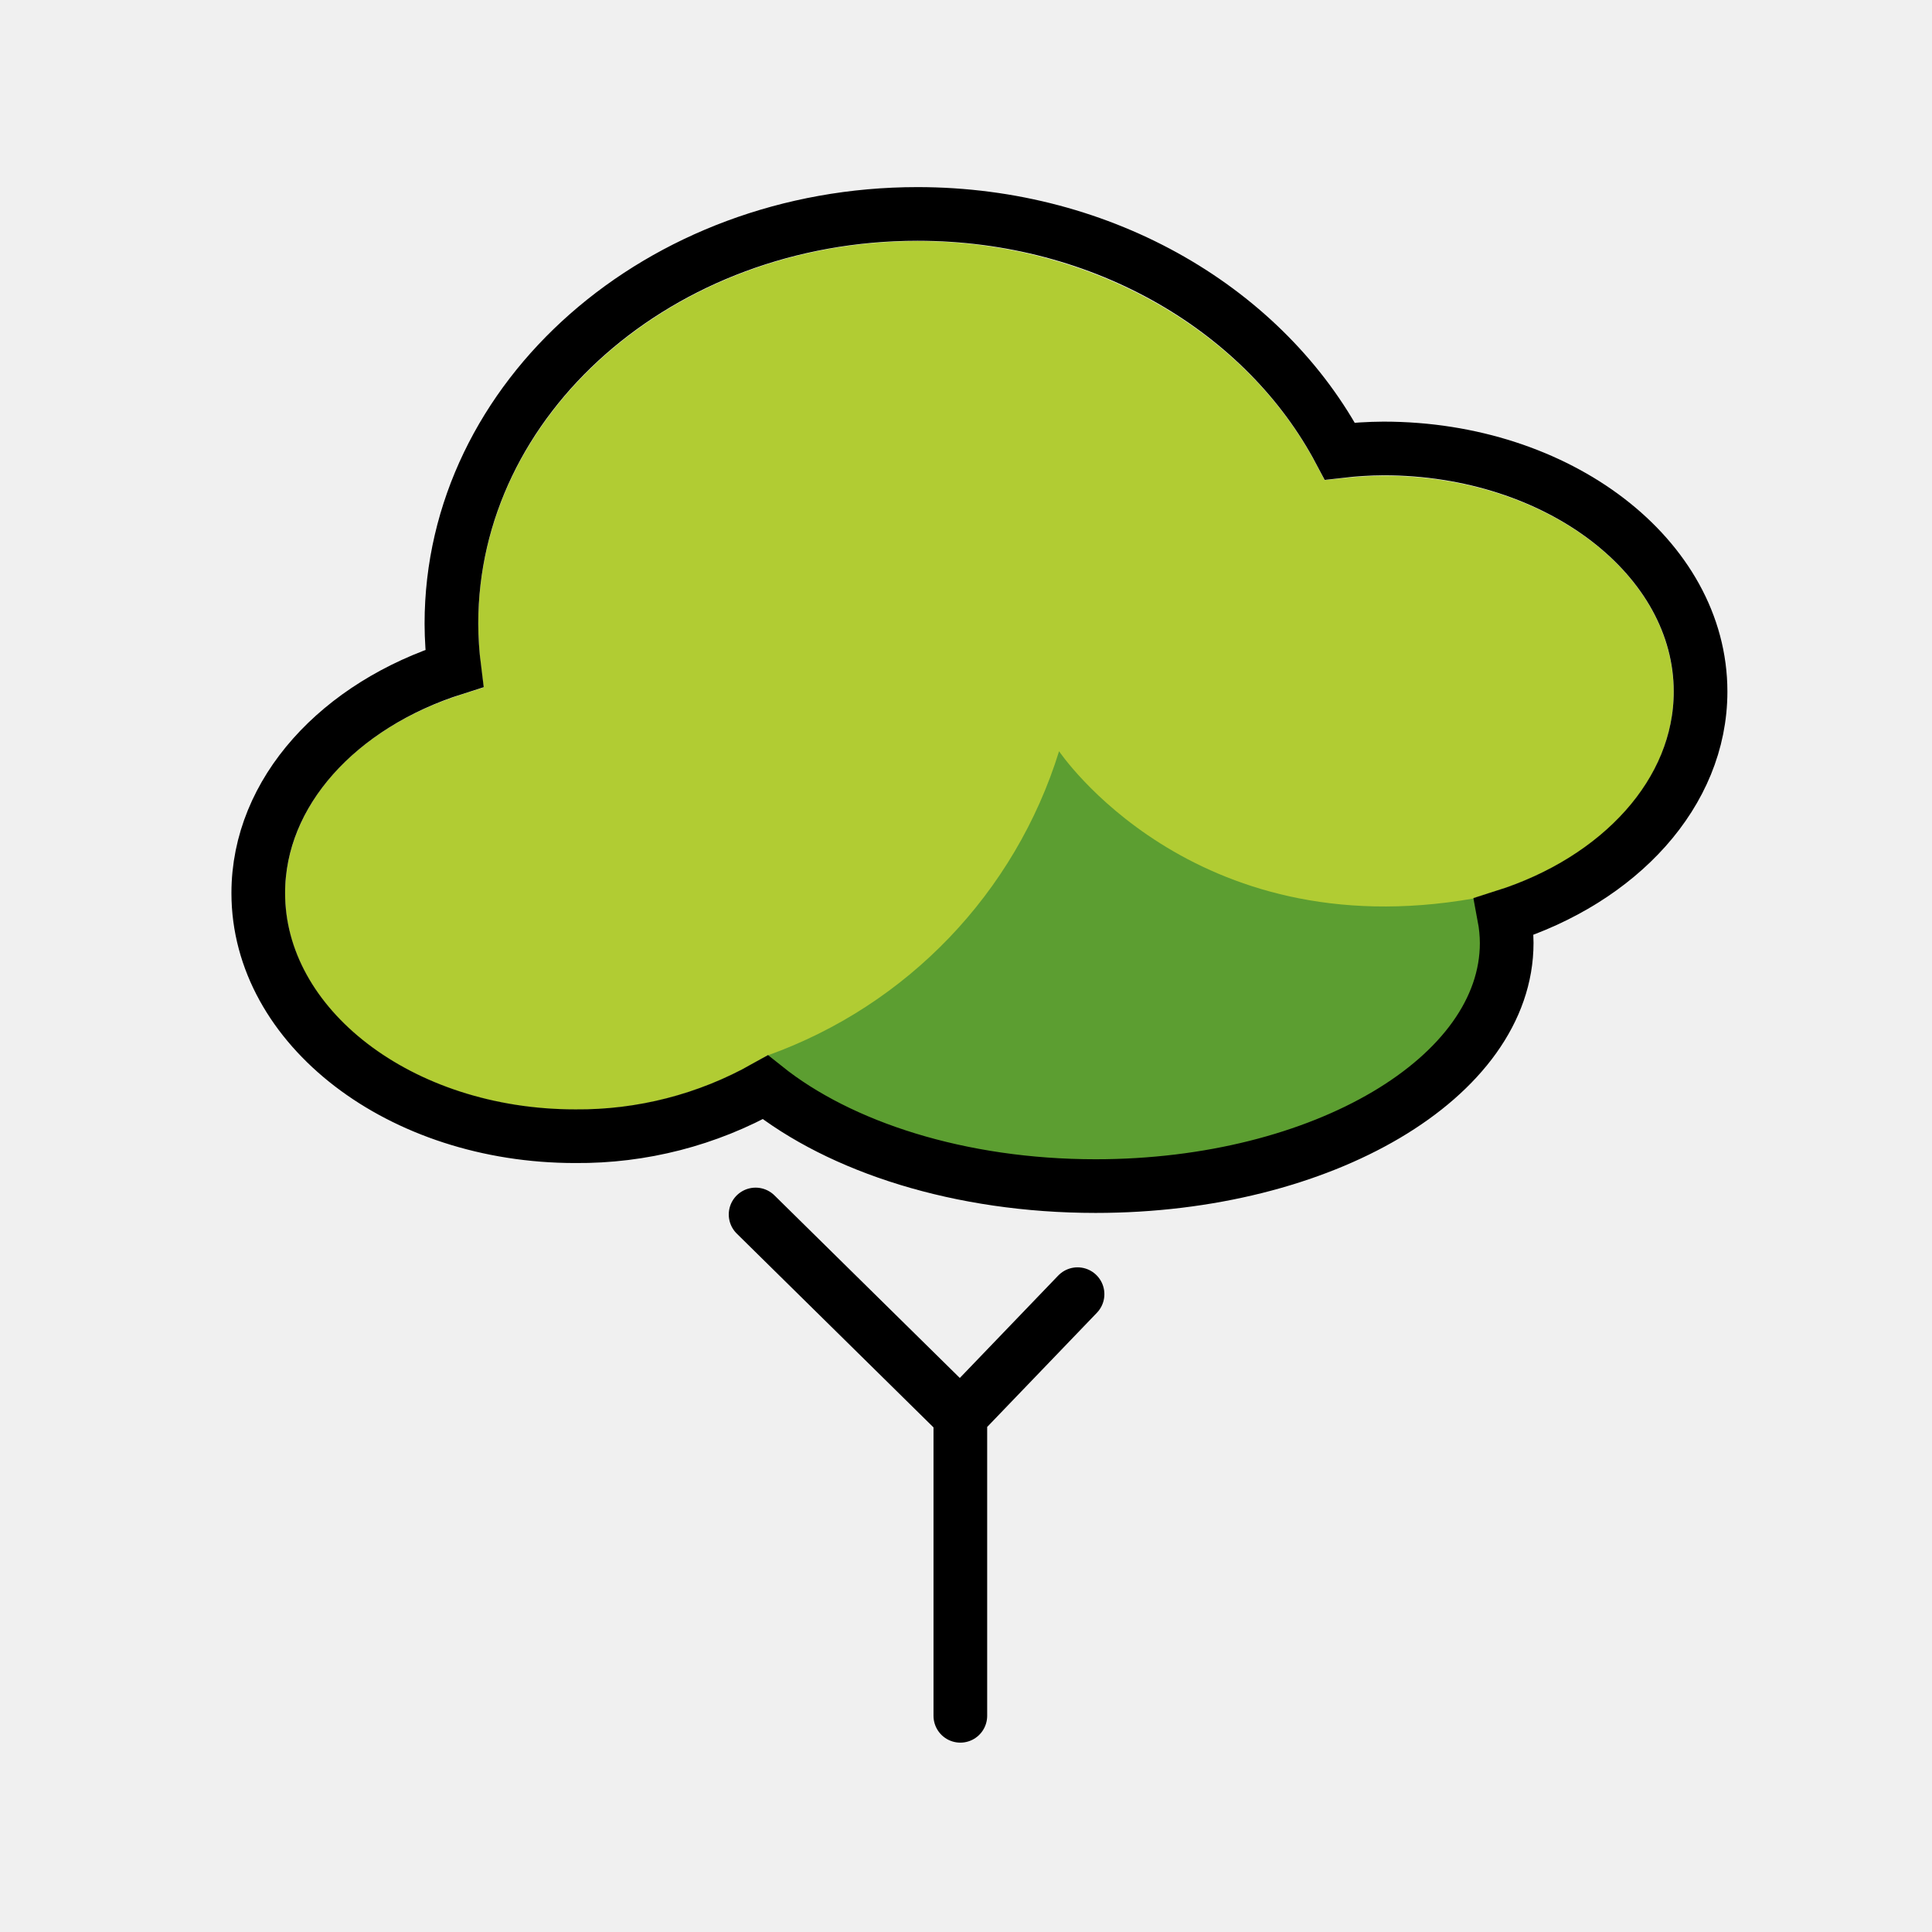
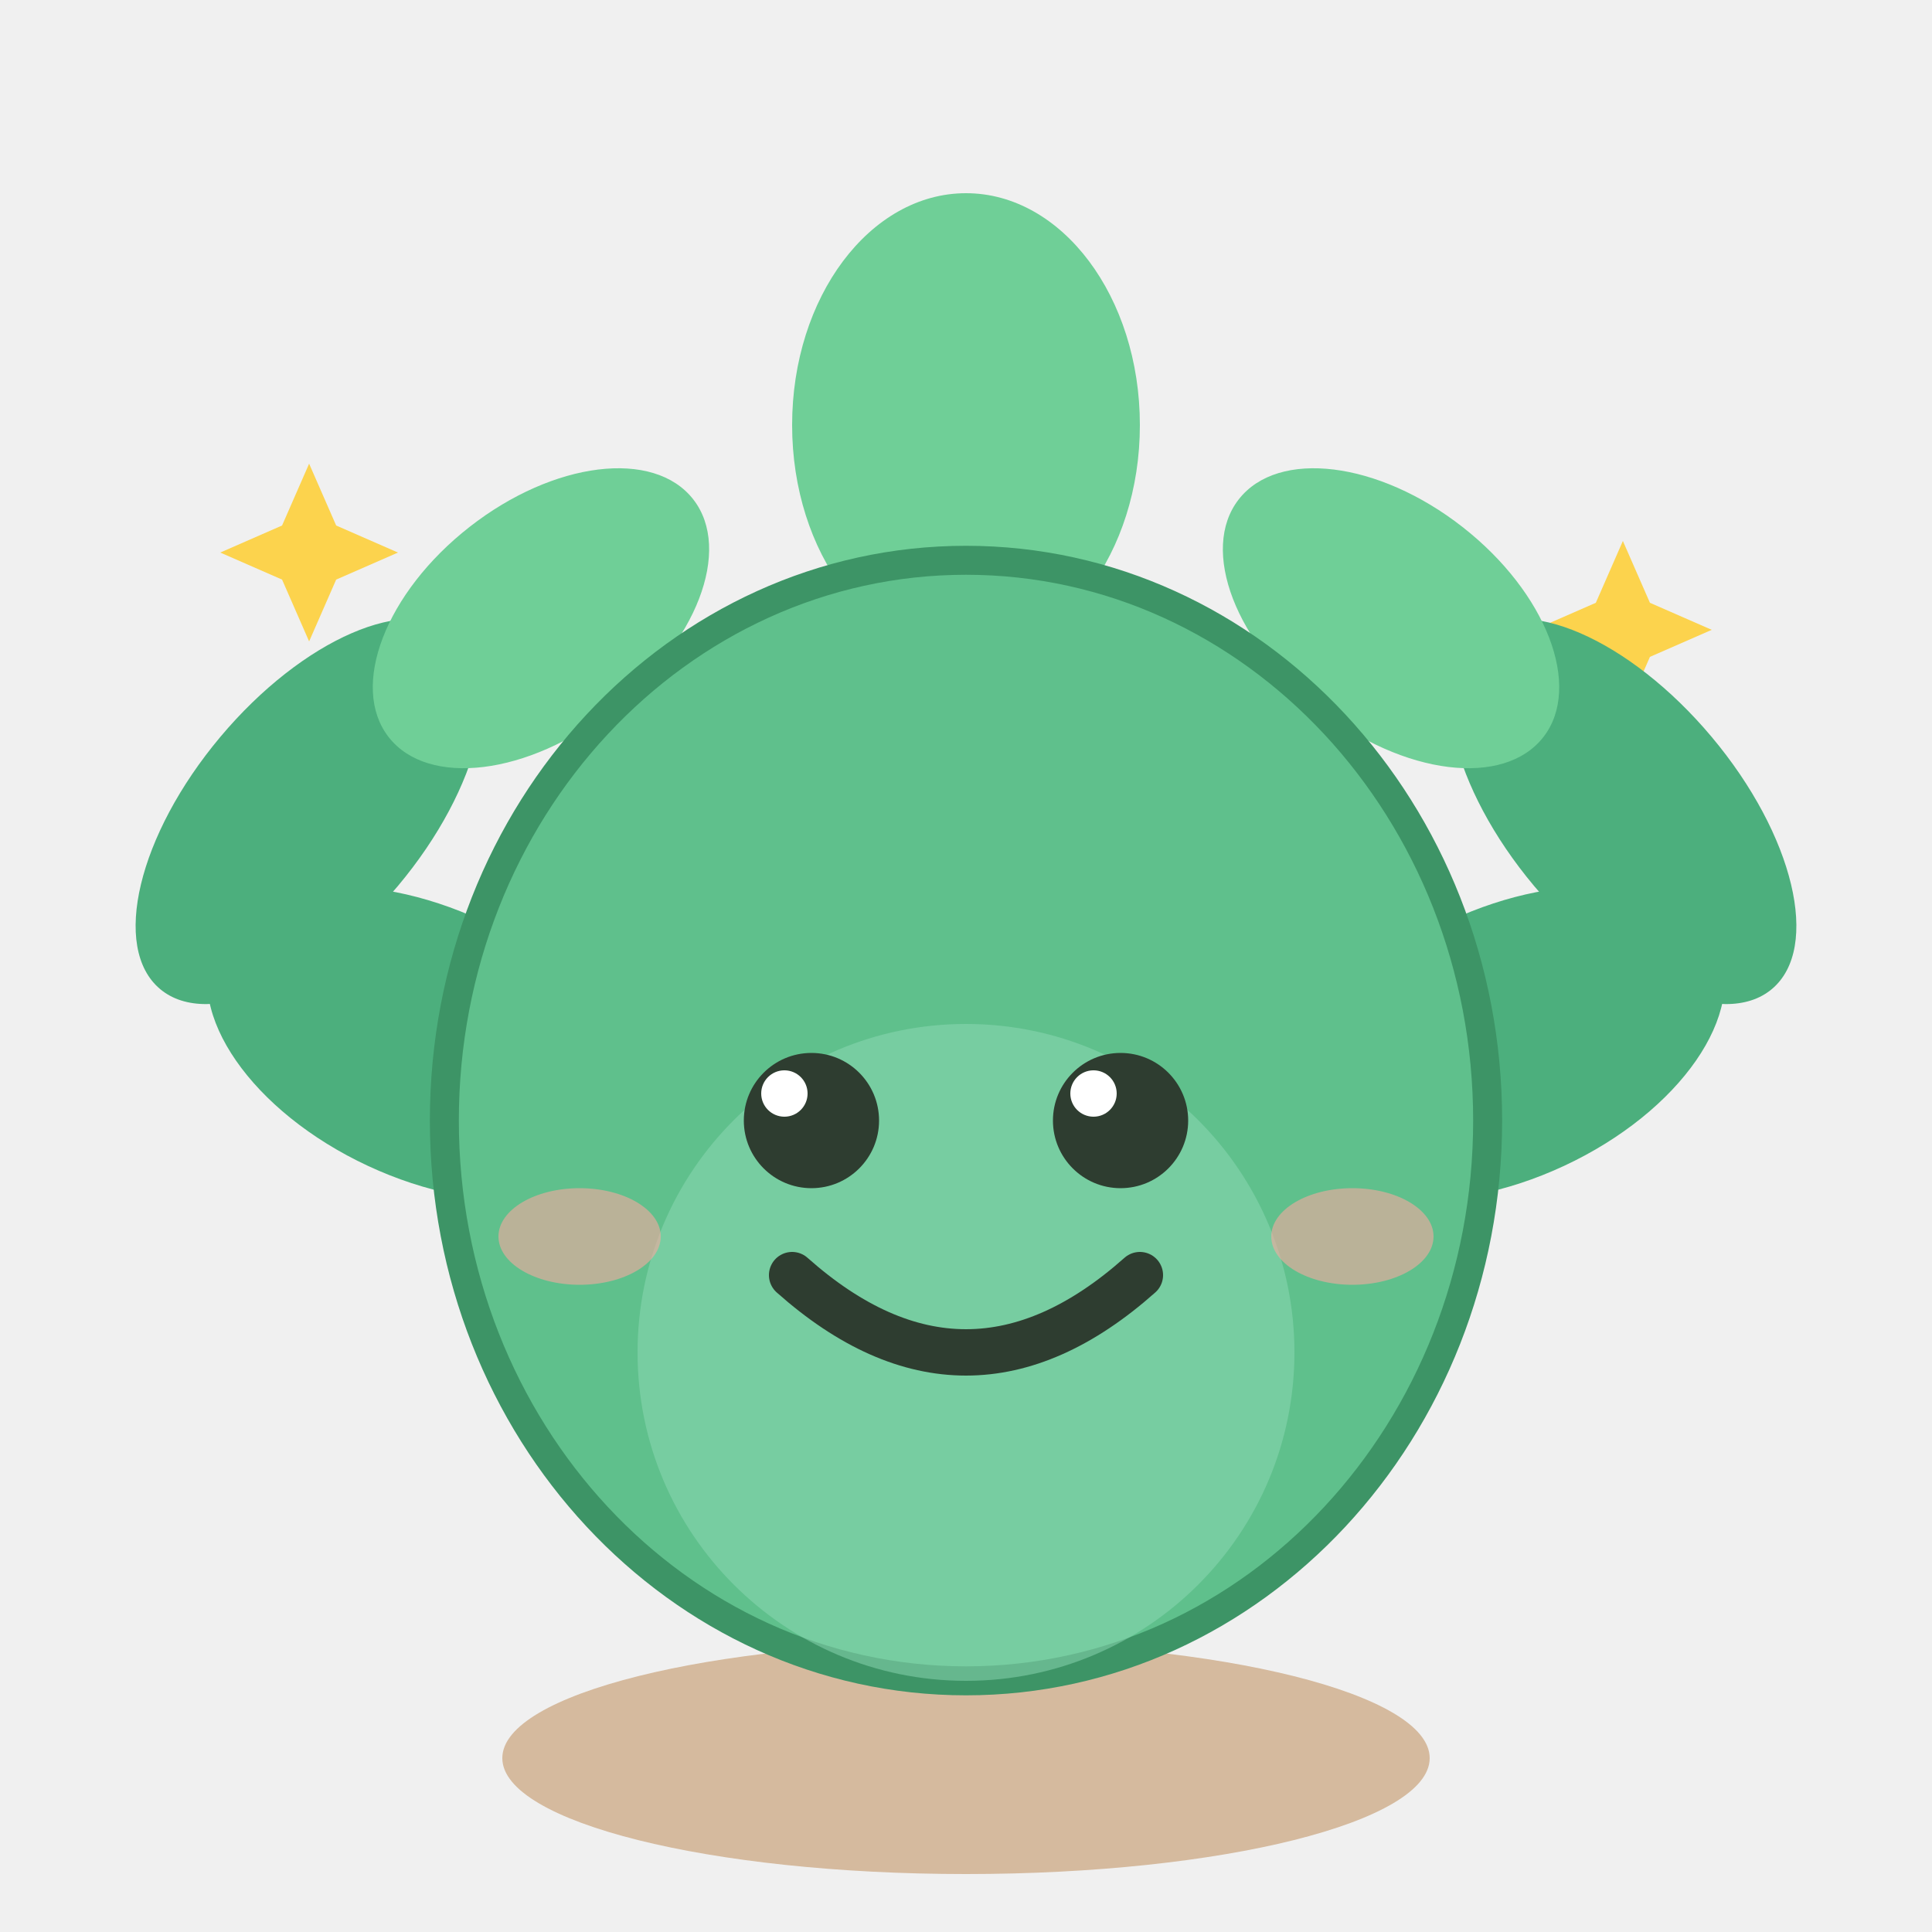
- <svg xmlns="http://www.w3.org/2000/svg" width="1em" height="1em" viewBox="0 0 72 72">
-   <path fill="#b1cc33" d="M51.56 17.73q-.764.005-1.524.091l-.673.072l-.317-.6c-2.673-5.047-8.5-8.308-14.854-8.308c-9.026 0-16.369 6.4-16.369 14.268q.003.776.1 1.544l.1.824l-.792.251c-4.015 1.272-6.608 4.186-6.608 7.421c0 4.445 4.851 8.061 10.813 8.061a13.17 13.17 0 0 0 6.584-1.688l.591-.34l.19.15l.343.275c2.714 2.167 7.082 3.462 11.683 3.462c7.763 0 14.32-3.69 14.32-8.06a4.4 4.4 0 0 0-.077-.806l-.139-.75l-.021-.118l.842-.266c4.021-1.27 6.621-4.185 6.621-7.425c.002-4.439-4.85-8.058-10.812-8.058" />
-   <path fill="#5c9e31" d="M39.469 27.997s4.916 7.331 15.442 5.488l.628 1.706l-.827 2.619c-2.59 3.187-5.093 4.65-9.103 5.535l-7.939.044l-7.212-1.933l-1.846-2.126a17.56 17.56 0 0 0 10.856-11.333" />
-   <g fill="none" stroke="#000" stroke-linecap="round" stroke-width="2">
-     <path stroke-linejoin="round" d="M35.789 63.943V52.776l-7.63-7.516m7.63 7.516l4.368-4.546" />
-     <path stroke-miterlimit="10" d="M63.375 25.773c0-5-5.29-9.06-11.814-9.06a15 15 0 0 0-1.63.1c-2.764-5.217-8.763-8.84-15.739-8.84c-9.593 0-17.369 6.836-17.369 15.268q.003.837.108 1.667c-4.288 1.36-7.306 4.595-7.306 8.374c0 5 5.29 9.061 11.813 9.061c2.48.021 4.922-.607 7.084-1.822c2.791 2.23 7.257 3.681 12.308 3.681c8.46 0 15.32-4.057 15.32-9.06a5.5 5.5 0 0 0-.095-.987c4.293-1.36 7.32-4.598 7.32-8.382Z" />
-   </g>
+ <svg xmlns="http://www.w3.org/2000/svg" viewBox="0 0 100 100">
+   <ellipse cx="50" cy="91" rx="24" ry="6" fill="#C9A27A" opacity="0.7" />
+   <path d="M16,24 l1.4,3.2 l3.2,1.4 l-3.2,1.4 l-1.4,3.2 l-1.4,-3.2 l-3.2,-1.4 l3.2,-1.4 Z" fill="#FCD34D" />
+   <path d="M84,28 l1.4,3.2 l3.2,1.4 l-3.2,1.4 l-1.4,3.2 l-1.4,-3.2 l-3.2,-1.4 l3.2,-1.4 Z" fill="#FCD34D" />
+   <path d="M50,11 l1.4,3.2 l3.2,1.4 l-3.2,1.4 l-1.4,3.2 l-1.4,-3.2 l-3.2,-1.4 l3.2,-1.4 Z" fill="#FCD34D" />
+   <ellipse cx="16" cy="42" rx="12" ry="6" fill="#4CAF7D" transform="rotate(-50 16 42)" />
+   <ellipse cx="84" cy="42" rx="12" ry="6" fill="#4CAF7D" transform="rotate(50 84 42)" />
+   <ellipse cx="28" cy="32" rx="10" ry="6" fill="#6FCF97" transform="rotate(-38 28 32)" />
+   <ellipse cx="72" cy="32" rx="10" ry="6" fill="#6FCF97" transform="rotate(38 72 32)" />
+   <ellipse cx="50" cy="22" rx="9" ry="12" fill="#6FCF97" />
+   <ellipse cx="22" cy="54" rx="12" ry="7" fill="#4CAF7D" transform="rotate(25 22 54)" />
+   <ellipse cx="78" cy="54" rx="12" ry="7" fill="#4CAF7D" transform="rotate(-25 78 54)" />
+   <ellipse cx="50" cy="58" rx="27" ry="29" fill="#5FC08C" stroke="#3D9466" stroke-width="1.5" />
+   <ellipse cx="50" cy="70" rx="17" ry="17" fill="#8FD9B6" opacity="0.5" />
+   <circle cx="42" cy="58" r="3.5" fill="#2E3D30" />
+   <circle cx="40.6" cy="56.6" r="1.2" fill="#fff" />
+   <circle cx="58" cy="58" r="3.5" fill="#2E3D30" />
+   <circle cx="56.6" cy="56.6" r="1.2" fill="#fff" />
+   <path d="M41,66 q9,8 18,0" fill="none" stroke="#2E3D30" stroke-width="2.4" stroke-linecap="round" />
+   <ellipse cx="30" cy="64" rx="4.2" ry="2.5" fill="#F7A9A0" opacity="0.6" />
+   <ellipse cx="70" cy="64" rx="4.2" ry="2.5" fill="#F7A9A0" opacity="0.6" />
</svg>
